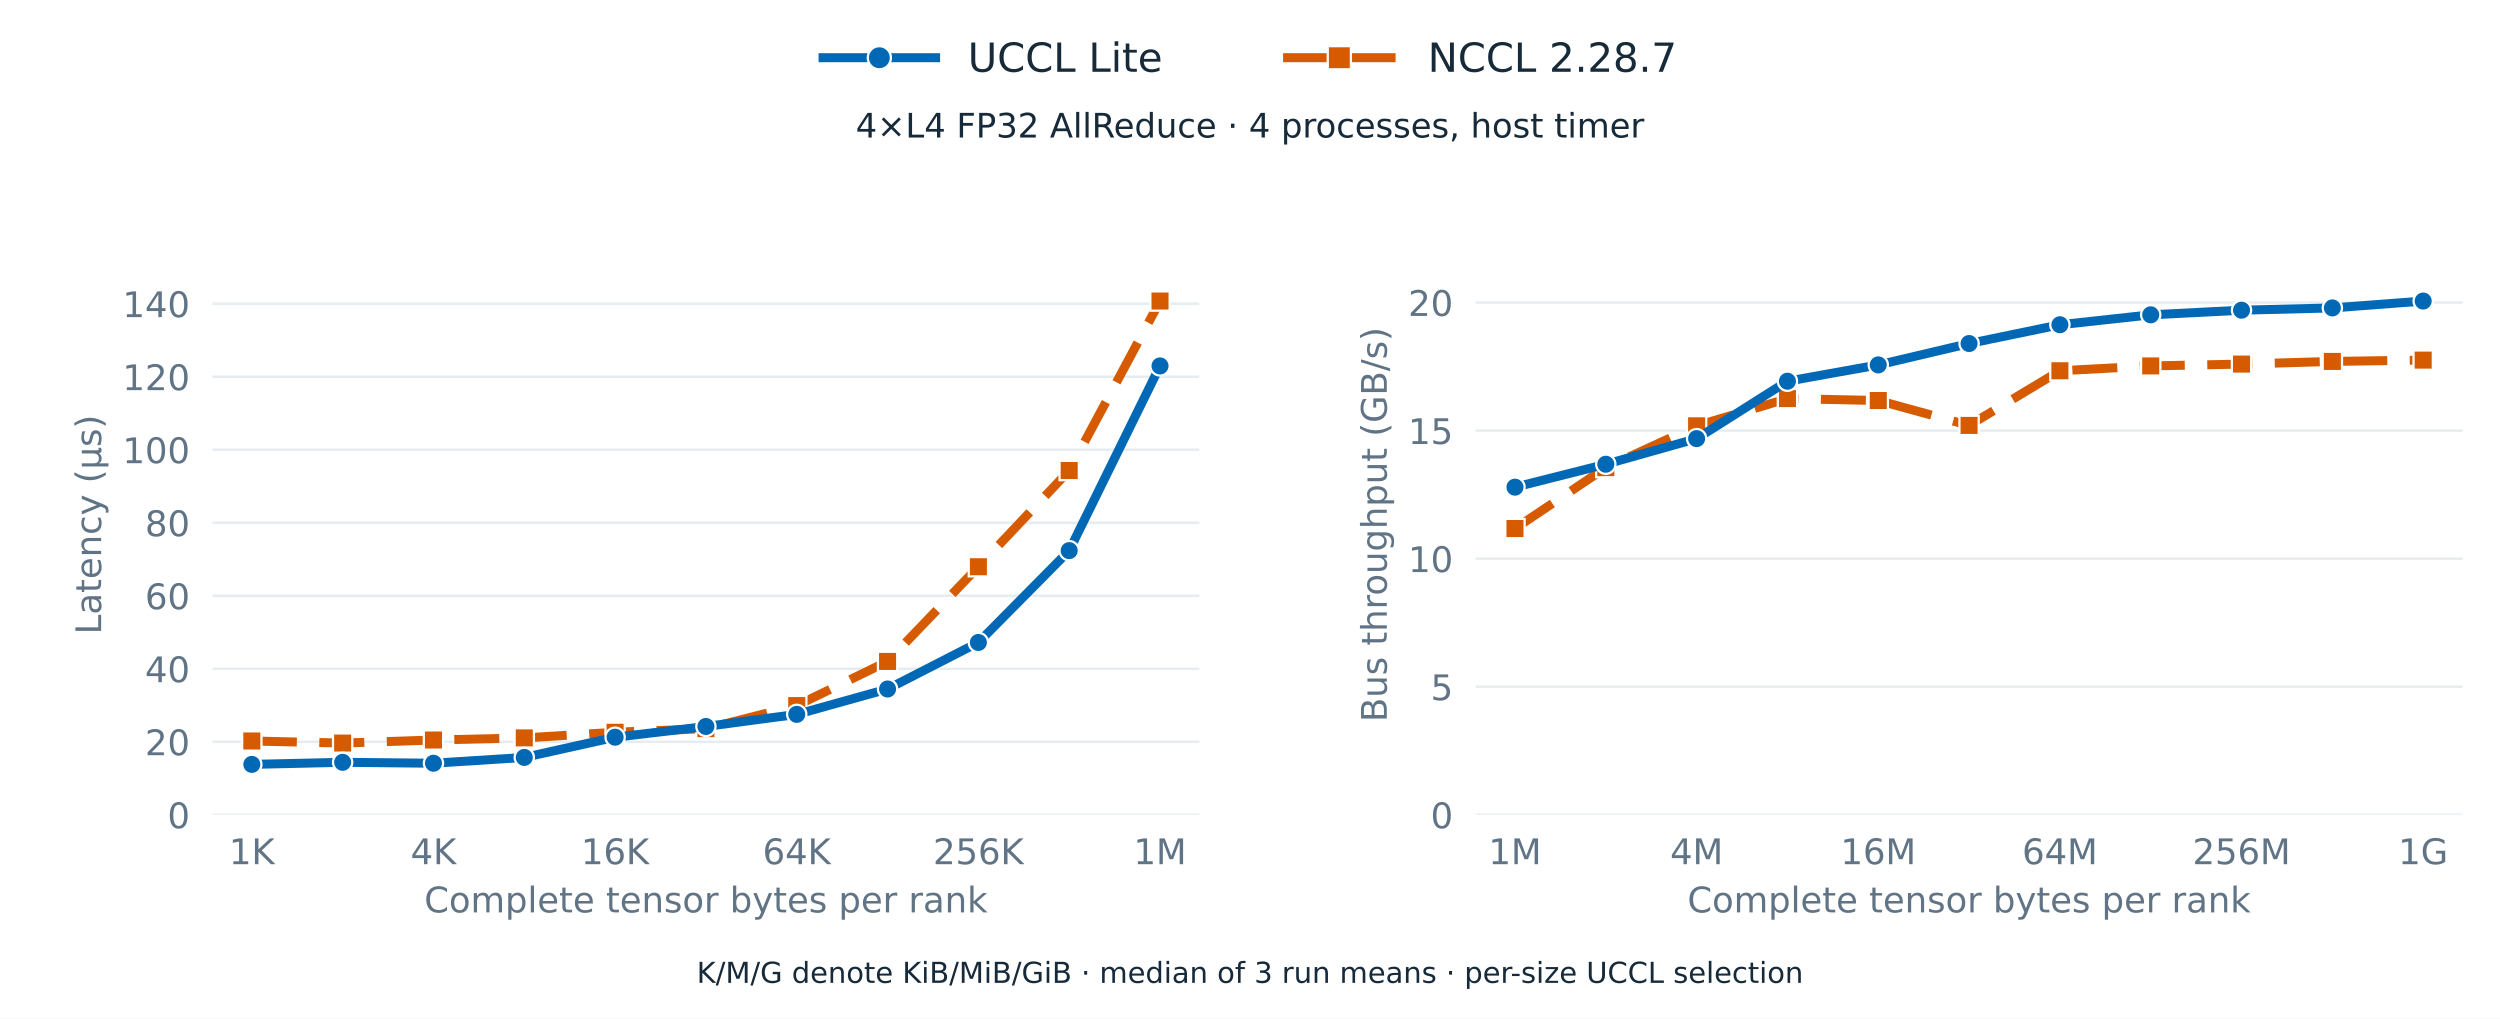
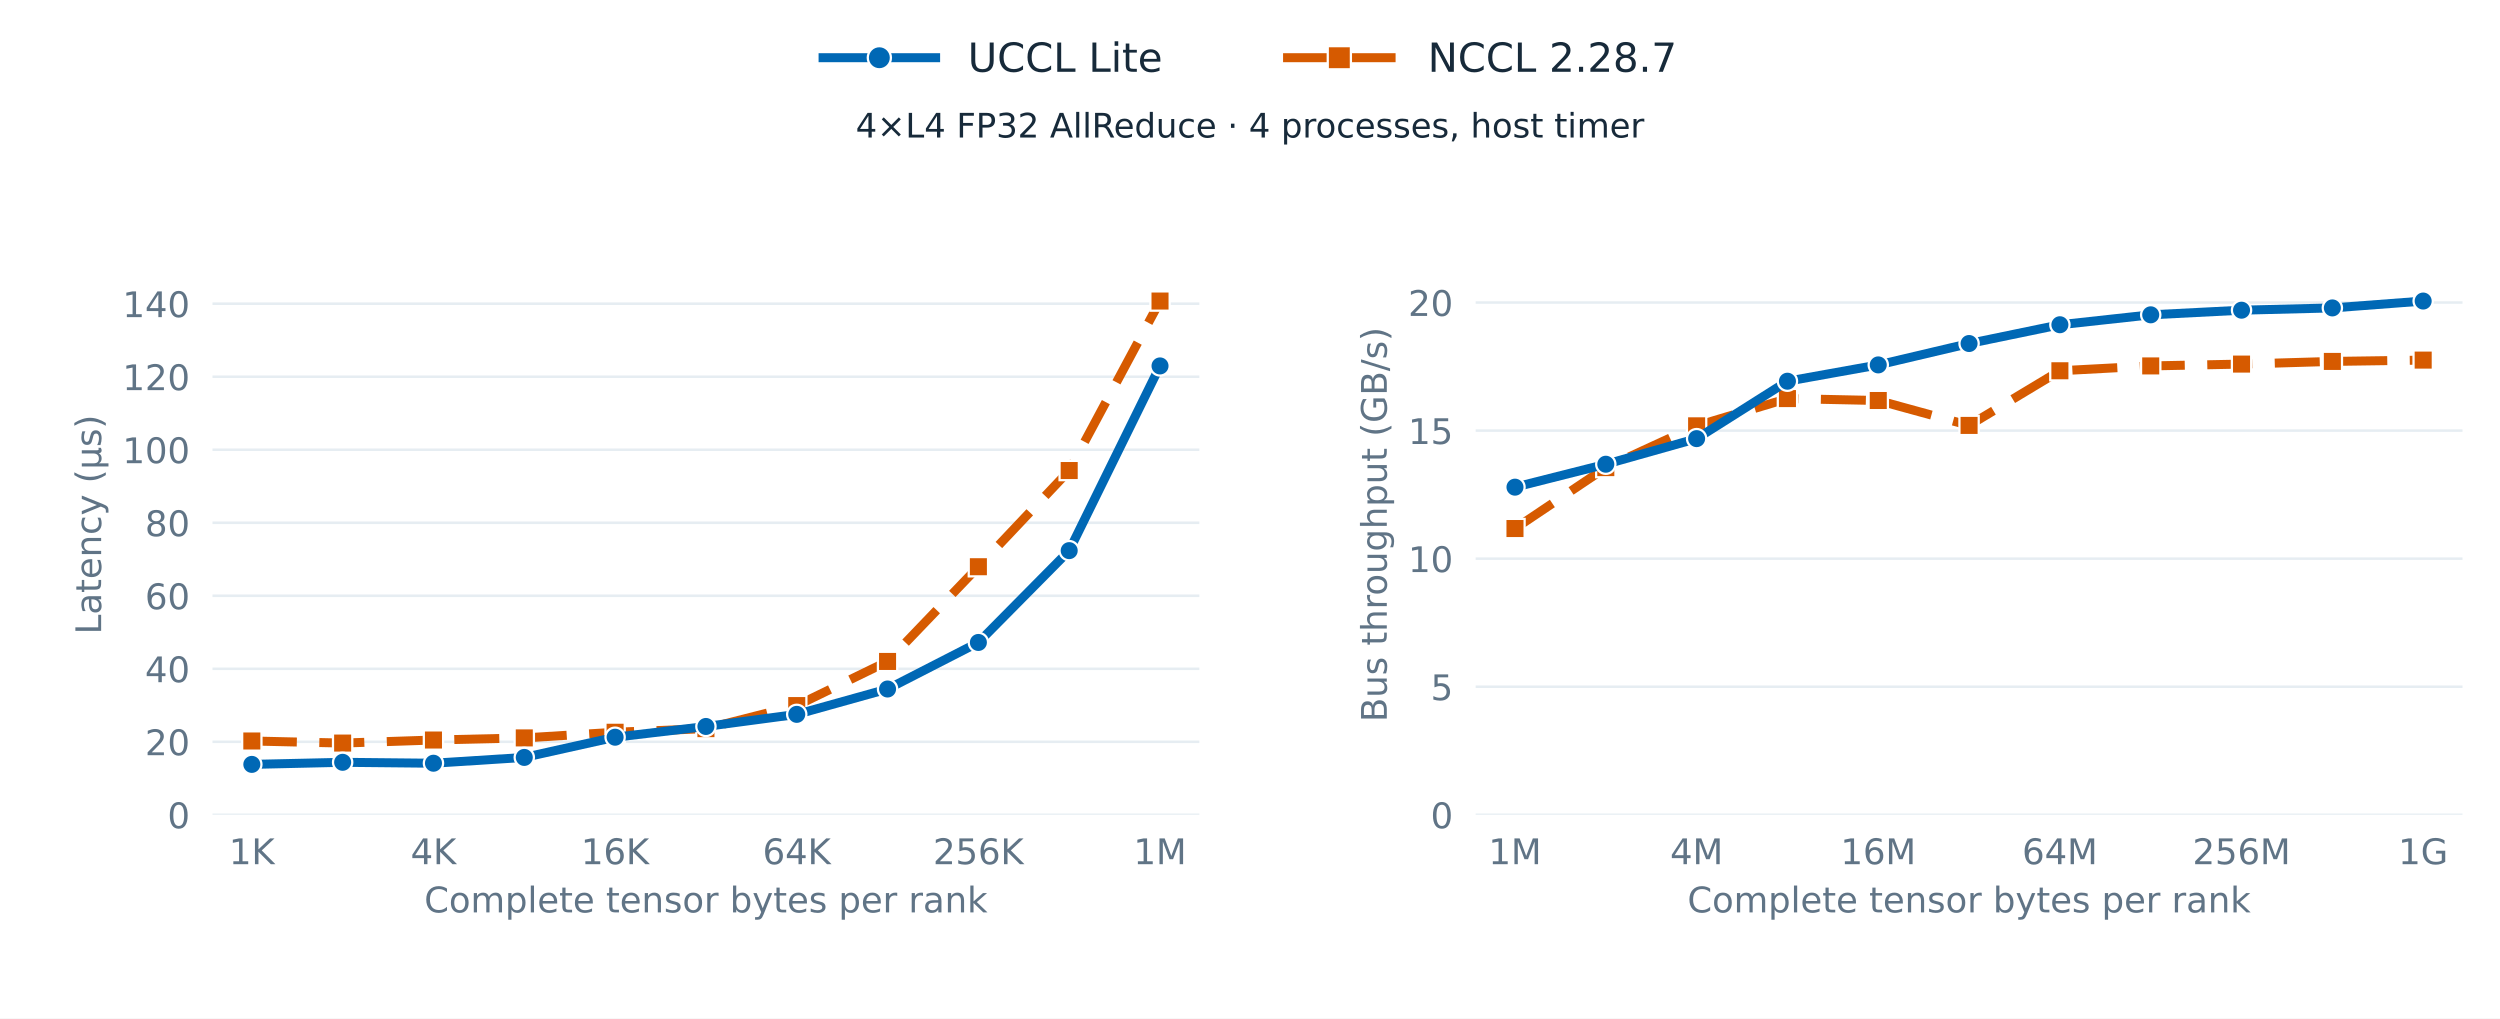
<svg xmlns="http://www.w3.org/2000/svg" xmlns:xlink="http://www.w3.org/1999/xlink" width="777.6pt" height="316.8pt" viewBox="0 0 777.6 316.8" version="1.1">
  <defs>
    <style type="text/css">*{stroke-linejoin: round; stroke-linecap: butt}</style>
  </defs>
  <g id="figure_1">
    <g id="patch_1">
      <path d="M 0 316.8 L 777.6 316.8 L 777.6 0 L 0 0 z " style="fill: #ffffff" />
    </g>
    <g id="axes_1">
      <g id="patch_2">
        <path d="M 66.096 253.44 L 373.043 253.44 L 373.043 72.864 L 66.096 72.864 z " style="fill: #ffffff" />
      </g>
      <g id="matplotlib.axis_1">
        <g id="xtick_1">
          <g id="line2d_1" />
          <g id="text_1">
            <text style="font-size: 11px; font-family: 'DejaVu Sans'; text-anchor: middle; fill: #607486" x="78.327" y="268.797" transform="rotate(-0 78.32651 268.7974)">1K</text>
          </g>
        </g>
        <g id="xtick_2">
          <g id="line2d_2" />
          <g id="text_2">
            <text style="font-size: 11px; font-family: 'DejaVu Sans'; text-anchor: middle; fill: #607486" x="134.824" y="268.797" transform="rotate(-0 134.8238 268.7974)">4K</text>
          </g>
        </g>
        <g id="xtick_3">
          <g id="line2d_3" />
          <g id="text_3">
            <text style="font-size: 11px; font-family: 'DejaVu Sans'; text-anchor: middle; fill: #607486" x="191.321" y="268.797" transform="rotate(-0 191.3211 268.7974)">16K</text>
          </g>
        </g>
        <g id="xtick_4">
          <g id="line2d_4" />
          <g id="text_4">
            <text style="font-size: 11px; font-family: 'DejaVu Sans'; text-anchor: middle; fill: #607486" x="247.818" y="268.797" transform="rotate(-0 247.8183 268.7974)">64K</text>
          </g>
        </g>
        <g id="xtick_5">
          <g id="line2d_5" />
          <g id="text_5">
            <text style="font-size: 11px; font-family: 'DejaVu Sans'; text-anchor: middle; fill: #607486" x="304.316" y="268.797" transform="rotate(-0 304.3156 268.7974)">256K</text>
          </g>
        </g>
        <g id="xtick_6">
          <g id="line2d_6" />
          <g id="text_6">
            <text style="font-size: 11px; font-family: 'DejaVu Sans'; text-anchor: middle; fill: #607486" x="360.813" y="268.797" transform="rotate(-0 360.8129 268.7974)">1M</text>
          </g>
        </g>
        <g id="text_7">
          <text style="font-size: 11px; font-family: 'DejaVu Sans'; text-anchor: middle; fill: #607486" x="219.57" y="283.798" transform="rotate(-0 219.5697 283.7983)">Complete tensor bytes per rank</text>
        </g>
      </g>
      <g id="matplotlib.axis_2">
        <g id="ytick_1">
          <g id="line2d_7">
            <path d="M 66.096 253.44 L 373.043 253.44 " clip-path="url(#pdb0fd956d3)" style="fill: none; stroke: #e6edf2; stroke-width: 0.8; stroke-linecap: square" />
          </g>
          <g id="line2d_8" />
          <g id="text_8">
            <text style="font-size: 11px; font-family: 'DejaVu Sans'; text-anchor: end; fill: #607486" x="59.096" y="257.619" transform="rotate(-0 59.096 257.6187)">0</text>
          </g>
        </g>
        <g id="ytick_2">
          <g id="line2d_9">
            <path d="M 66.096 230.73 L 373.043 230.73 " clip-path="url(#pdb0fd956d3)" style="fill: none; stroke: #e6edf2; stroke-width: 0.8; stroke-linecap: square" />
          </g>
          <g id="line2d_10" />
          <g id="text_9">
            <text style="font-size: 11px; font-family: 'DejaVu Sans'; text-anchor: end; fill: #607486" x="59.096" y="234.908" transform="rotate(-0 59.096 234.9082)">20</text>
          </g>
        </g>
        <g id="ytick_3">
          <g id="line2d_11">
            <path d="M 66.096 208.019 L 373.043 208.019 " clip-path="url(#pdb0fd956d3)" style="fill: none; stroke: #e6edf2; stroke-width: 0.8; stroke-linecap: square" />
          </g>
          <g id="line2d_12" />
          <g id="text_10">
            <text style="font-size: 11px; font-family: 'DejaVu Sans'; text-anchor: end; fill: #607486" x="59.096" y="212.198" transform="rotate(-0 59.096 212.1977)">40</text>
          </g>
        </g>
        <g id="ytick_4">
          <g id="line2d_13">
            <path d="M 66.096 185.309 L 373.043 185.309 " clip-path="url(#pdb0fd956d3)" style="fill: none; stroke: #e6edf2; stroke-width: 0.8; stroke-linecap: square" />
          </g>
          <g id="line2d_14" />
          <g id="text_11">
            <text style="font-size: 11px; font-family: 'DejaVu Sans'; text-anchor: end; fill: #607486" x="59.096" y="189.487" transform="rotate(-0 59.096 189.4873)">60</text>
          </g>
        </g>
        <g id="ytick_5">
          <g id="line2d_15">
            <path d="M 66.096 162.598 L 373.043 162.598 " clip-path="url(#pdb0fd956d3)" style="fill: none; stroke: #e6edf2; stroke-width: 0.8; stroke-linecap: square" />
          </g>
          <g id="line2d_16" />
          <g id="text_12">
            <text style="font-size: 11px; font-family: 'DejaVu Sans'; text-anchor: end; fill: #607486" x="59.096" y="166.777" transform="rotate(-0 59.096 166.7768)">80</text>
          </g>
        </g>
        <g id="ytick_6">
          <g id="line2d_17">
            <path d="M 66.096 139.888 L 373.043 139.888 " clip-path="url(#pdb0fd956d3)" style="fill: none; stroke: #e6edf2; stroke-width: 0.8; stroke-linecap: square" />
          </g>
          <g id="line2d_18" />
          <g id="text_13">
            <text style="font-size: 11px; font-family: 'DejaVu Sans'; text-anchor: end; fill: #607486" x="59.096" y="144.066" transform="rotate(-0 59.096 144.0663)">100</text>
          </g>
        </g>
        <g id="ytick_7">
          <g id="line2d_19">
            <path d="M 66.096 117.177 L 373.043 117.177 " clip-path="url(#pdb0fd956d3)" style="fill: none; stroke: #e6edf2; stroke-width: 0.8; stroke-linecap: square" />
          </g>
          <g id="line2d_20" />
          <g id="text_14">
            <text style="font-size: 11px; font-family: 'DejaVu Sans'; text-anchor: end; fill: #607486" x="59.096" y="121.356" transform="rotate(-0 59.096 121.3558)">120</text>
          </g>
        </g>
        <g id="ytick_8">
          <g id="line2d_21">
            <path d="M 66.096 94.467 L 373.043 94.467 " clip-path="url(#pdb0fd956d3)" style="fill: none; stroke: #e6edf2; stroke-width: 0.8; stroke-linecap: square" />
          </g>
          <g id="line2d_22" />
          <g id="text_15">
            <text style="font-size: 11px; font-family: 'DejaVu Sans'; text-anchor: end; fill: #607486" x="59.096" y="98.645" transform="rotate(-0 59.096 98.64531)">140</text>
          </g>
        </g>
        <g id="text_16">
          <text style="font-size: 11px; font-family: 'DejaVu Sans'; text-anchor: middle; fill: #607486" x="31.457" y="163.152" transform="rotate(-90 31.45717 163.152)">Latency (µs)</text>
        </g>
      </g>
      <g id="line2d_23">
        <path d="M 78.327 230.477 L 106.575 231.124 L 134.824 230.176 L 163.072 229.519 L 191.321 227.761 L 219.57 226.631 L 247.818 219.464 L 276.067 205.735 L 304.316 176.275 L 332.564 146.356 L 360.813 93.638 " clip-path="url(#pdb0fd956d3)" style="fill: none; stroke-dasharray: 14,7; stroke-dashoffset: 0; stroke: #d65a00; stroke-width: 2.8" />
        <defs>
          <path id="mbd1e659322" d="M -3 3 L 3 3 L 3 -3 L -3 -3 z " style="stroke: #ffffff; stroke-width: 0.7; stroke-linejoin: miter" />
        </defs>
        <g clip-path="url(#pdb0fd956d3)">
          <use xlink:href="#mbd1e659322" x="78.327" y="230.477" style="fill: #d65a00; stroke: #ffffff; stroke-width: 0.7; stroke-linejoin: miter" />
          <use xlink:href="#mbd1e659322" x="106.575" y="231.124" style="fill: #d65a00; stroke: #ffffff; stroke-width: 0.7; stroke-linejoin: miter" />
          <use xlink:href="#mbd1e659322" x="134.824" y="230.176" style="fill: #d65a00; stroke: #ffffff; stroke-width: 0.7; stroke-linejoin: miter" />
          <use xlink:href="#mbd1e659322" x="163.072" y="229.519" style="fill: #d65a00; stroke: #ffffff; stroke-width: 0.7; stroke-linejoin: miter" />
          <use xlink:href="#mbd1e659322" x="191.321" y="227.761" style="fill: #d65a00; stroke: #ffffff; stroke-width: 0.7; stroke-linejoin: miter" />
          <use xlink:href="#mbd1e659322" x="219.57" y="226.631" style="fill: #d65a00; stroke: #ffffff; stroke-width: 0.7; stroke-linejoin: miter" />
          <use xlink:href="#mbd1e659322" x="247.818" y="219.464" style="fill: #d65a00; stroke: #ffffff; stroke-width: 0.7; stroke-linejoin: miter" />
          <use xlink:href="#mbd1e659322" x="276.067" y="205.735" style="fill: #d65a00; stroke: #ffffff; stroke-width: 0.7; stroke-linejoin: miter" />
          <use xlink:href="#mbd1e659322" x="304.316" y="176.275" style="fill: #d65a00; stroke: #ffffff; stroke-width: 0.7; stroke-linejoin: miter" />
          <use xlink:href="#mbd1e659322" x="332.564" y="146.356" style="fill: #d65a00; stroke: #ffffff; stroke-width: 0.7; stroke-linejoin: miter" />
          <use xlink:href="#mbd1e659322" x="360.813" y="93.638" style="fill: #d65a00; stroke: #ffffff; stroke-width: 0.7; stroke-linejoin: miter" />
        </g>
      </g>
      <g id="line2d_24">
        <path d="M 78.327 237.756 L 106.575 237.108 L 134.824 237.395 L 163.072 235.588 L 191.321 229.303 L 219.57 225.959 L 247.818 222.195 L 276.067 214.309 L 304.316 199.831 L 332.564 171.268 L 360.813 113.817 " clip-path="url(#pdb0fd956d3)" style="fill: none; stroke: #0068b5; stroke-width: 2.8; stroke-linecap: square" />
        <defs>
          <path id="me8a90994ab" d="M 0 3 C 0.796 3 1.559 2.684 2.121 2.121 C 2.684 1.559 3 0.796 3 0 C 3 -0.796 2.684 -1.559 2.121 -2.121 C 1.559 -2.684 0.796 -3 0 -3 C -0.796 -3 -1.559 -2.684 -2.121 -2.121 C -2.684 -1.559 -3 -0.796 -3 0 C -3 0.796 -2.684 1.559 -2.121 2.121 C -1.559 2.684 -0.796 3 0 3 z " style="stroke: #ffffff; stroke-width: 0.7" />
        </defs>
        <g clip-path="url(#pdb0fd956d3)">
          <use xlink:href="#me8a90994ab" x="78.327" y="237.756" style="fill: #0068b5; stroke: #ffffff; stroke-width: 0.7" />
          <use xlink:href="#me8a90994ab" x="106.575" y="237.108" style="fill: #0068b5; stroke: #ffffff; stroke-width: 0.7" />
          <use xlink:href="#me8a90994ab" x="134.824" y="237.395" style="fill: #0068b5; stroke: #ffffff; stroke-width: 0.7" />
          <use xlink:href="#me8a90994ab" x="163.072" y="235.588" style="fill: #0068b5; stroke: #ffffff; stroke-width: 0.7" />
          <use xlink:href="#me8a90994ab" x="191.321" y="229.303" style="fill: #0068b5; stroke: #ffffff; stroke-width: 0.7" />
          <use xlink:href="#me8a90994ab" x="219.57" y="225.959" style="fill: #0068b5; stroke: #ffffff; stroke-width: 0.7" />
          <use xlink:href="#me8a90994ab" x="247.818" y="222.195" style="fill: #0068b5; stroke: #ffffff; stroke-width: 0.7" />
          <use xlink:href="#me8a90994ab" x="276.067" y="214.309" style="fill: #0068b5; stroke: #ffffff; stroke-width: 0.7" />
          <use xlink:href="#me8a90994ab" x="304.316" y="199.831" style="fill: #0068b5; stroke: #ffffff; stroke-width: 0.7" />
          <use xlink:href="#me8a90994ab" x="332.564" y="171.268" style="fill: #0068b5; stroke: #ffffff; stroke-width: 0.7" />
          <use xlink:href="#me8a90994ab" x="360.813" y="113.817" style="fill: #0068b5; stroke: #ffffff; stroke-width: 0.7" />
        </g>
      </g>
    </g>
    <g id="axes_2">
      <g id="patch_3">
        <path d="M 458.989 253.44 L 765.936 253.44 L 765.936 72.864 L 458.989 72.864 z " style="fill: #ffffff" />
      </g>
      <g id="matplotlib.axis_3">
        <g id="xtick_7">
          <g id="line2d_25" />
          <g id="text_17">
            <text style="font-size: 11px; font-family: 'DejaVu Sans'; text-anchor: middle; fill: #607486" x="471.219" y="268.797" transform="rotate(-0 471.2191 268.7974)">1M</text>
          </g>
        </g>
        <g id="xtick_8">
          <g id="line2d_26" />
          <g id="text_18">
            <text style="font-size: 11px; font-family: 'DejaVu Sans'; text-anchor: middle; fill: #607486" x="527.716" y="268.797" transform="rotate(-0 527.7164 268.7974)">4M</text>
          </g>
        </g>
        <g id="xtick_9">
          <g id="line2d_27" />
          <g id="text_19">
            <text style="font-size: 11px; font-family: 'DejaVu Sans'; text-anchor: middle; fill: #607486" x="584.214" y="268.797" transform="rotate(-0 584.2137 268.7974)">16M</text>
          </g>
        </g>
        <g id="xtick_10">
          <g id="line2d_28" />
          <g id="text_20">
            <text style="font-size: 11px; font-family: 'DejaVu Sans'; text-anchor: middle; fill: #607486" x="640.711" y="268.797" transform="rotate(-0 640.711 268.7974)">64M</text>
          </g>
        </g>
        <g id="xtick_11">
          <g id="line2d_29" />
          <g id="text_21">
            <text style="font-size: 11px; font-family: 'DejaVu Sans'; text-anchor: middle; fill: #607486" x="697.208" y="268.797" transform="rotate(-0 697.2082 268.7974)">256M</text>
          </g>
        </g>
        <g id="xtick_12">
          <g id="line2d_30" />
          <g id="text_22">
            <text style="font-size: 11px; font-family: 'DejaVu Sans'; text-anchor: middle; fill: #607486" x="753.705" y="268.797" transform="rotate(-0 753.7055 268.7974)">1G</text>
          </g>
        </g>
        <g id="text_23">
          <text style="font-size: 11px; font-family: 'DejaVu Sans'; text-anchor: middle; fill: #607486" x="612.462" y="283.798" transform="rotate(-0 612.4623 283.7983)">Complete tensor bytes per rank</text>
        </g>
      </g>
      <g id="matplotlib.axis_4">
        <g id="ytick_9">
          <g id="line2d_31">
            <path d="M 458.989 253.44 L 765.936 253.44 " clip-path="url(#pa4bc888ad1)" style="fill: none; stroke: #e6edf2; stroke-width: 0.8; stroke-linecap: square" />
          </g>
          <g id="line2d_32" />
          <g id="text_24">
            <text style="font-size: 11px; font-family: 'DejaVu Sans'; text-anchor: end; fill: #607486" x="451.989" y="257.619" transform="rotate(-0 451.9886 257.6187)">0</text>
          </g>
        </g>
        <g id="ytick_10">
          <g id="line2d_33">
            <path d="M 458.989 213.604 L 765.936 213.604 " clip-path="url(#pa4bc888ad1)" style="fill: none; stroke: #e6edf2; stroke-width: 0.8; stroke-linecap: square" />
          </g>
          <g id="line2d_34" />
          <g id="text_25">
            <text style="font-size: 11px; font-family: 'DejaVu Sans'; text-anchor: end; fill: #607486" x="451.989" y="217.783" transform="rotate(-0 451.9886 217.7828)">5</text>
          </g>
        </g>
        <g id="ytick_11">
          <g id="line2d_35">
            <path d="M 458.989 173.768 L 765.936 173.768 " clip-path="url(#pa4bc888ad1)" style="fill: none; stroke: #e6edf2; stroke-width: 0.8; stroke-linecap: square" />
          </g>
          <g id="line2d_36" />
          <g id="text_26">
            <text style="font-size: 11px; font-family: 'DejaVu Sans'; text-anchor: end; fill: #607486" x="451.989" y="177.947" transform="rotate(-0 451.9886 177.9469)">10</text>
          </g>
        </g>
        <g id="ytick_12">
          <g id="line2d_37">
            <path d="M 458.989 133.932 L 765.936 133.932 " clip-path="url(#pa4bc888ad1)" style="fill: none; stroke: #e6edf2; stroke-width: 0.8; stroke-linecap: square" />
          </g>
          <g id="line2d_38" />
          <g id="text_27">
            <text style="font-size: 11px; font-family: 'DejaVu Sans'; text-anchor: end; fill: #607486" x="451.989" y="138.111" transform="rotate(-0 451.9886 138.111)">15</text>
          </g>
        </g>
        <g id="ytick_13">
          <g id="line2d_39">
            <path d="M 458.989 94.096 L 765.936 94.096 " clip-path="url(#pa4bc888ad1)" style="fill: none; stroke: #e6edf2; stroke-width: 0.8; stroke-linecap: square" />
          </g>
          <g id="line2d_40" />
          <g id="text_28">
            <text style="font-size: 11px; font-family: 'DejaVu Sans'; text-anchor: end; fill: #607486" x="451.989" y="98.275" transform="rotate(-0 451.9886 98.27509)">20</text>
          </g>
        </g>
        <g id="text_29">
          <text style="font-size: 11px; font-family: 'DejaVu Sans'; text-anchor: middle; fill: #607486" x="431.349" y="163.152" transform="rotate(-90 431.3486 163.152)">Bus throughput (GB/s)</text>
        </g>
      </g>
      <g id="line2d_41">
        <path d="M 471.219 164.395 L 499.468 145.446 L 527.716 132.448 L 555.965 123.975 L 584.214 124.573 L 612.462 132.321 L 640.711 115.323 L 668.96 113.816 L 697.208 113.246 L 725.457 112.417 L 753.705 112.006 " clip-path="url(#pa4bc888ad1)" style="fill: none; stroke-dasharray: 14,7; stroke-dashoffset: 0; stroke: #d65a00; stroke-width: 2.8" />
        <g clip-path="url(#pa4bc888ad1)">
          <use xlink:href="#mbd1e659322" x="471.219" y="164.395" style="fill: #d65a00; stroke: #ffffff; stroke-width: 0.7; stroke-linejoin: miter" />
          <use xlink:href="#mbd1e659322" x="499.468" y="145.446" style="fill: #d65a00; stroke: #ffffff; stroke-width: 0.7; stroke-linejoin: miter" />
          <use xlink:href="#mbd1e659322" x="527.716" y="132.448" style="fill: #d65a00; stroke: #ffffff; stroke-width: 0.7; stroke-linejoin: miter" />
          <use xlink:href="#mbd1e659322" x="555.965" y="123.975" style="fill: #d65a00; stroke: #ffffff; stroke-width: 0.7; stroke-linejoin: miter" />
          <use xlink:href="#mbd1e659322" x="584.214" y="124.573" style="fill: #d65a00; stroke: #ffffff; stroke-width: 0.7; stroke-linejoin: miter" />
          <use xlink:href="#mbd1e659322" x="612.462" y="132.321" style="fill: #d65a00; stroke: #ffffff; stroke-width: 0.7; stroke-linejoin: miter" />
          <use xlink:href="#mbd1e659322" x="640.711" y="115.323" style="fill: #d65a00; stroke: #ffffff; stroke-width: 0.7; stroke-linejoin: miter" />
          <use xlink:href="#mbd1e659322" x="668.96" y="113.816" style="fill: #d65a00; stroke: #ffffff; stroke-width: 0.7; stroke-linejoin: miter" />
          <use xlink:href="#mbd1e659322" x="697.208" y="113.246" style="fill: #d65a00; stroke: #ffffff; stroke-width: 0.7; stroke-linejoin: miter" />
          <use xlink:href="#mbd1e659322" x="725.457" y="112.417" style="fill: #d65a00; stroke: #ffffff; stroke-width: 0.7; stroke-linejoin: miter" />
          <use xlink:href="#mbd1e659322" x="753.705" y="112.006" style="fill: #d65a00; stroke: #ffffff; stroke-width: 0.7; stroke-linejoin: miter" />
        </g>
      </g>
      <g id="line2d_42">
        <path d="M 471.219 151.526 L 499.468 144.393 L 527.716 136.429 L 555.965 118.573 L 584.214 113.5 L 612.462 106.848 L 640.711 101.007 L 668.96 97.921 L 697.208 96.483 L 725.457 95.776 L 753.705 93.638 " clip-path="url(#pa4bc888ad1)" style="fill: none; stroke: #0068b5; stroke-width: 2.8; stroke-linecap: square" />
        <g clip-path="url(#pa4bc888ad1)">
          <use xlink:href="#me8a90994ab" x="471.219" y="151.526" style="fill: #0068b5; stroke: #ffffff; stroke-width: 0.7" />
          <use xlink:href="#me8a90994ab" x="499.468" y="144.393" style="fill: #0068b5; stroke: #ffffff; stroke-width: 0.7" />
          <use xlink:href="#me8a90994ab" x="527.716" y="136.429" style="fill: #0068b5; stroke: #ffffff; stroke-width: 0.7" />
          <use xlink:href="#me8a90994ab" x="555.965" y="118.573" style="fill: #0068b5; stroke: #ffffff; stroke-width: 0.7" />
          <use xlink:href="#me8a90994ab" x="584.214" y="113.5" style="fill: #0068b5; stroke: #ffffff; stroke-width: 0.7" />
          <use xlink:href="#me8a90994ab" x="612.462" y="106.848" style="fill: #0068b5; stroke: #ffffff; stroke-width: 0.7" />
          <use xlink:href="#me8a90994ab" x="640.711" y="101.007" style="fill: #0068b5; stroke: #ffffff; stroke-width: 0.7" />
          <use xlink:href="#me8a90994ab" x="668.96" y="97.921" style="fill: #0068b5; stroke: #ffffff; stroke-width: 0.7" />
          <use xlink:href="#me8a90994ab" x="697.208" y="96.483" style="fill: #0068b5; stroke: #ffffff; stroke-width: 0.7" />
          <use xlink:href="#me8a90994ab" x="725.457" y="95.776" style="fill: #0068b5; stroke: #ffffff; stroke-width: 0.7" />
          <use xlink:href="#me8a90994ab" x="753.705" y="93.638" style="fill: #0068b5; stroke: #ffffff; stroke-width: 0.7" />
        </g>
      </g>
    </g>
    <g id="text_30">
      <text style="font-size: 10.5px; font-family: 'DejaVu Sans'; text-anchor: middle; fill: #172a3a" x="388.8" y="42.768" transform="rotate(-0 388.8 42.768)">4×L4 FP32 AllReduce · 4 processes, host timer</text>
    </g>
-     <g id="text_31">
-       <text style="font-size: 9px; font-family: 'DejaVu Sans'; text-anchor: middle; fill: #172a3a" x="388.8" y="305.712" transform="rotate(-0 388.8 305.712)">K/M/G denote KiB/MiB/GiB · median of 3 run means · per-size UCCL selection</text>
-     </g>
    <g id="legend_1">
      <g id="line2d_43">
        <path d="M 256.012 17.957 L 273.512 17.957 L 291.012 17.957 " style="fill: none; stroke: #0068b5; stroke-width: 2.8; stroke-linecap: square" />
        <defs>
          <path id="m99c216711a" d="M 0 3.6 C 0.955 3.6 1.87 3.221 2.546 2.546 C 3.221 1.87 3.6 0.955 3.6 0 C 3.6 -0.955 3.221 -1.87 2.546 -2.546 C 1.87 -3.221 0.955 -3.6 0 -3.6 C -0.955 -3.6 -1.87 -3.221 -2.546 -2.546 C -3.221 -1.87 -3.6 -0.955 -3.6 0 C -3.6 0.955 -3.221 1.87 -2.546 2.546 C -1.87 3.221 -0.955 3.6 0 3.6 z " style="stroke: #ffffff; stroke-width: 0.7" />
        </defs>
        <g>
          <use xlink:href="#m99c216711a" x="273.512" y="17.957" style="fill: #0068b5; stroke: #ffffff; stroke-width: 0.7" />
        </g>
      </g>
-       <g id="text_32">
+       <g id="text_31">
        <text style="font-size: 12.5px; font-family: 'DejaVu Sans'; text-anchor: start; fill: #172a3a" x="301.012" y="22.332" transform="rotate(-0 301.0119 22.33205)">UCCL Lite</text>
      </g>
      <g id="line2d_44">
        <path d="M 399.084 17.957 L 416.584 17.957 L 434.084 17.957 " style="fill: none; stroke-dasharray: 14,7; stroke-dashoffset: 0; stroke: #d65a00; stroke-width: 2.8" />
        <defs>
          <path id="ma80281dc45" d="M -3.6 3.6 L 3.6 3.6 L 3.6 -3.6 L -3.6 -3.6 z " style="stroke: #ffffff; stroke-width: 0.7; stroke-linejoin: miter" />
        </defs>
        <g>
          <use xlink:href="#ma80281dc45" x="416.584" y="17.957" style="fill: #d65a00; stroke: #ffffff; stroke-width: 0.7; stroke-linejoin: miter" />
        </g>
      </g>
-       <g id="text_33">
+       <g id="text_32">
        <text style="font-size: 12.5px; font-family: 'DejaVu Sans'; text-anchor: start; fill: #172a3a" x="444.084" y="22.332" transform="rotate(-0 444.0842 22.33205)">NCCL 2.28.7</text>
      </g>
    </g>
  </g>
  <defs>
    <clipPath id="pdb0fd956d3">
      <rect x="66.096" y="72.864" width="306.947" height="180.576" />
    </clipPath>
    <clipPath id="pa4bc888ad1">
      <rect x="458.989" y="72.864" width="306.947" height="180.576" />
    </clipPath>
  </defs>
</svg>
